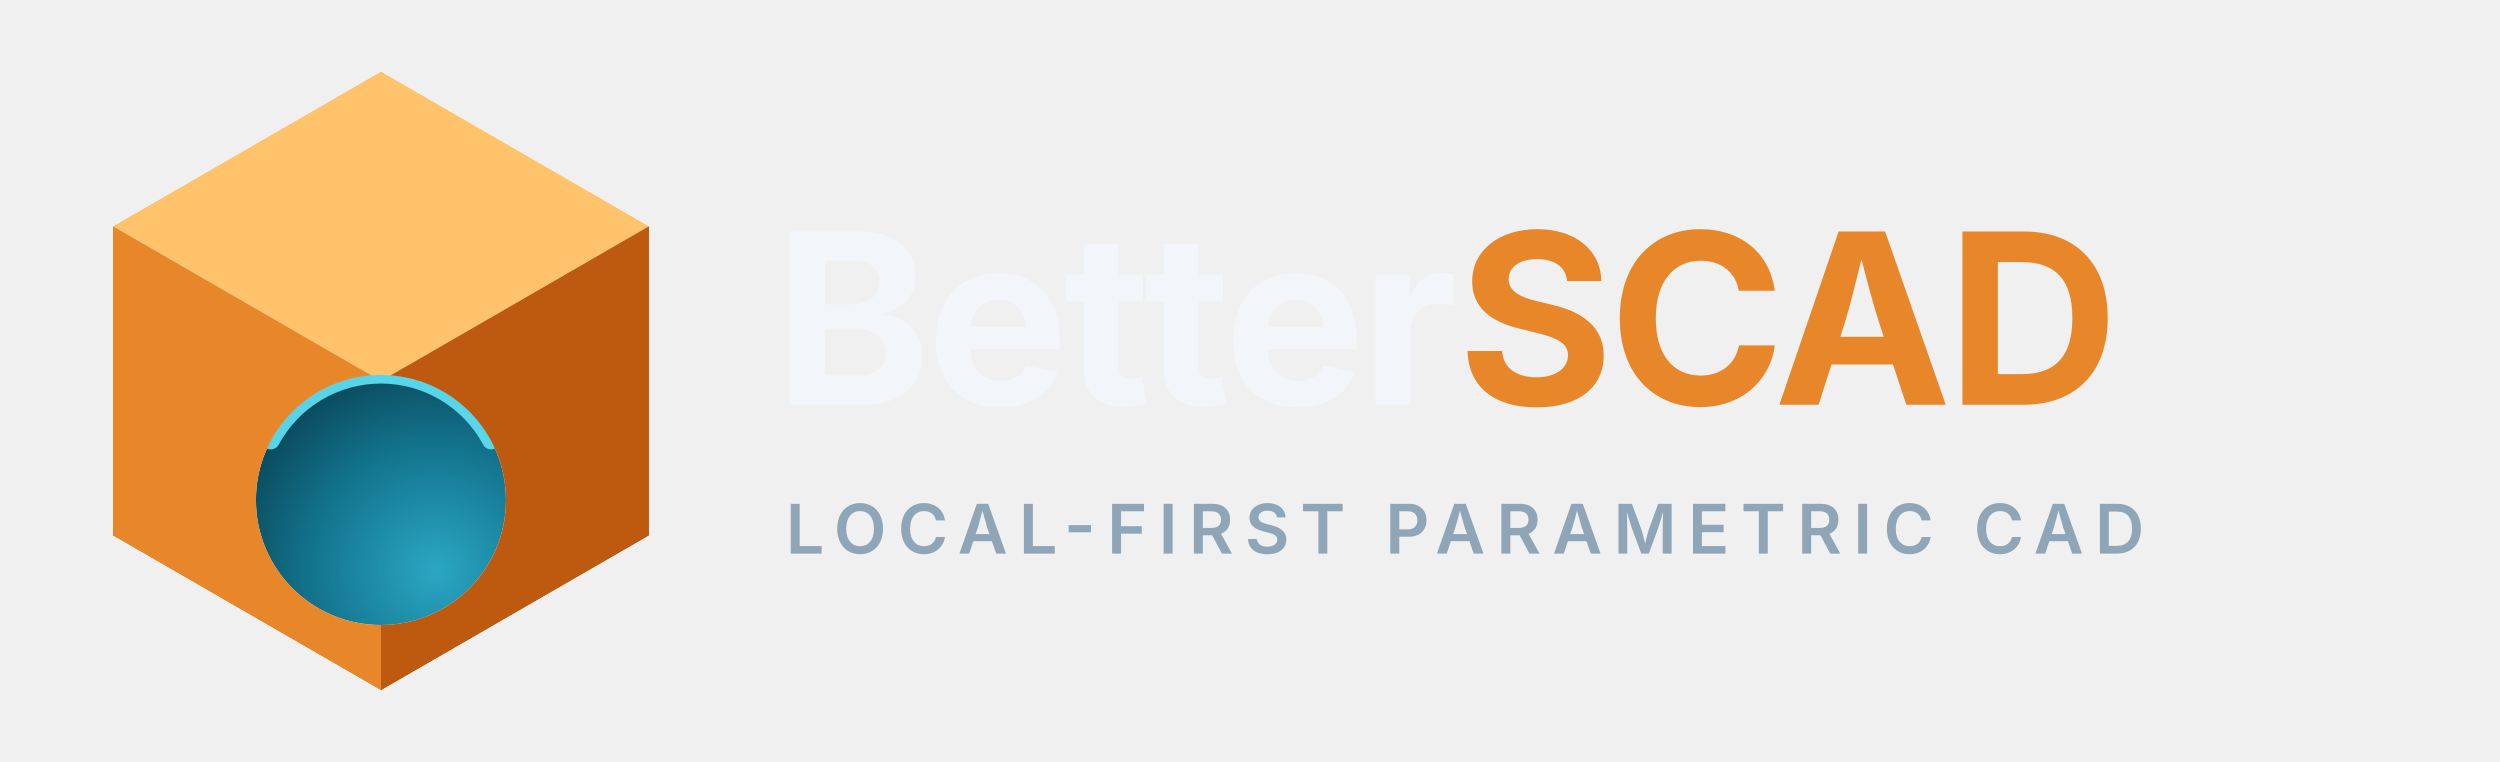
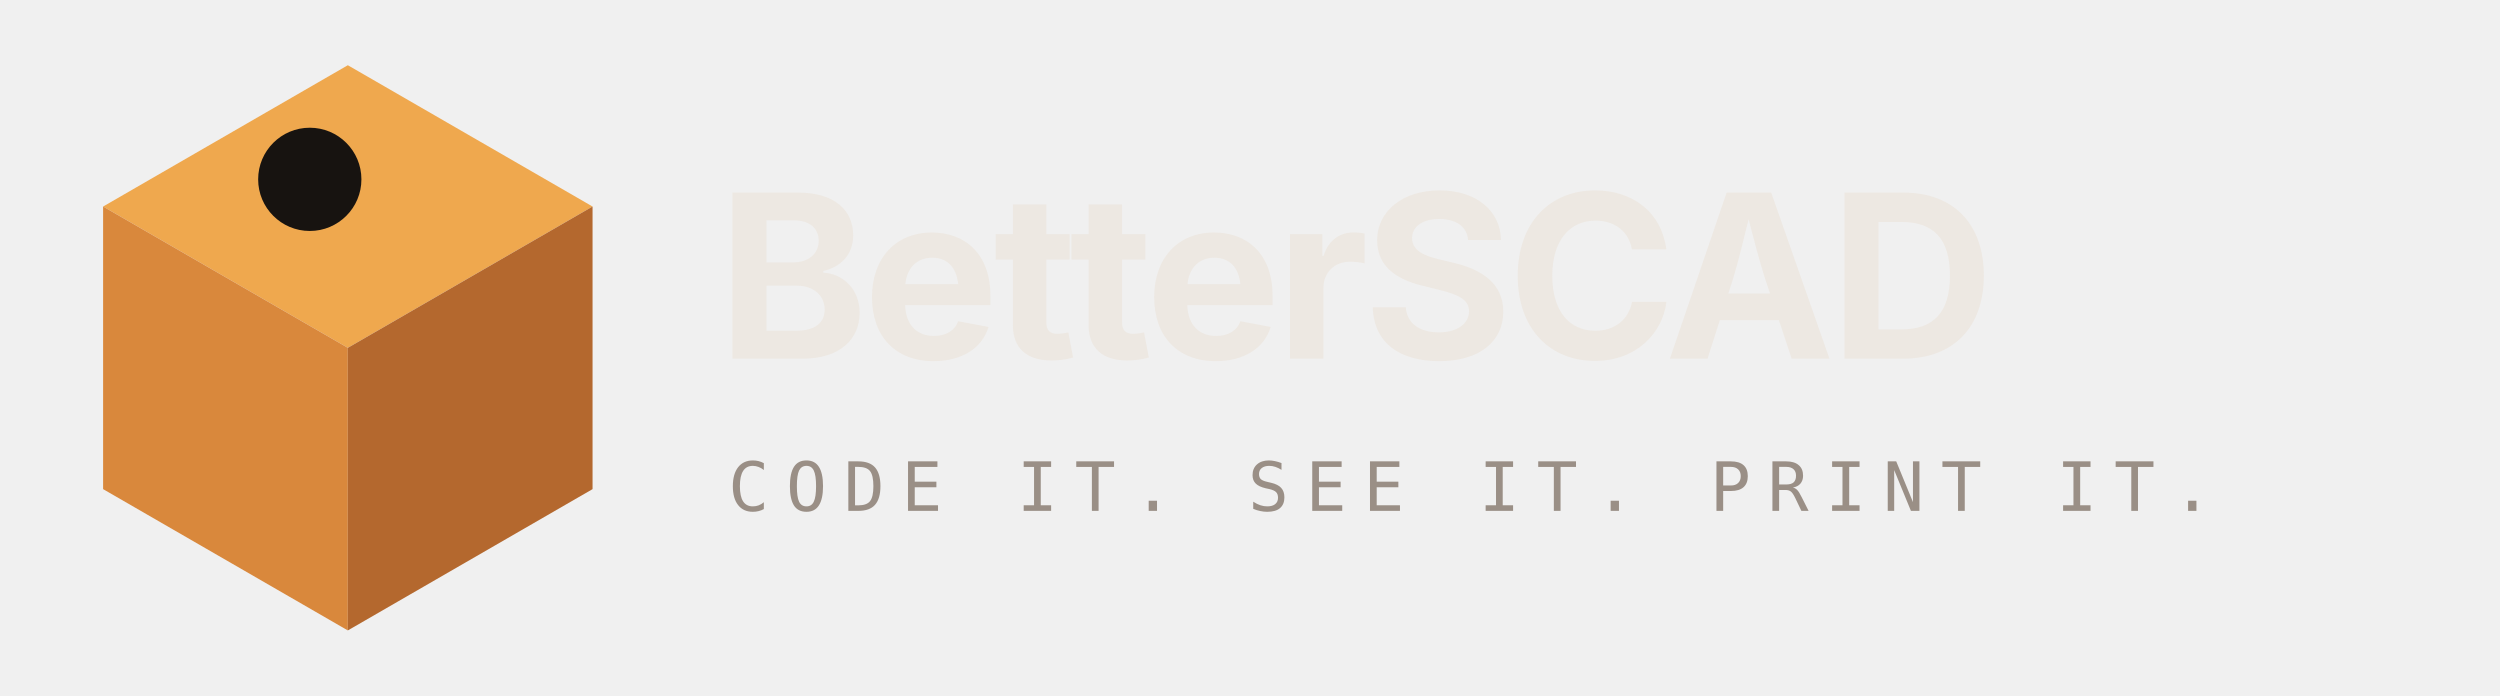
- <svg xmlns="http://www.w3.org/2000/svg" viewBox="0 0 420 128" width="420" height="128" role="img" aria-label="BetterSCAD — local-first parametric CAD">
-   <defs>
-     <radialGradient id="bs-cavity" cx="0.72" cy="0.78" r="0.95">
-       <stop offset="0" stop-color="#2AA7C4" />
-       <stop offset="0.55" stop-color="#12718A" />
-       <stop offset="1" stop-color="#083C4C" />
-     </radialGradient>
-     <clipPath id="bs-body">
-       <path d="M 64 12 L 109.03 38 L 109.03 90 L 64 116 L 18.97 90 L 18.97 38 Z" />
-     </clipPath>
-     <mask id="bs-cut">
-       <rect x="0" y="0" width="128" height="128" fill="#fff" />
-       <circle cx="64" cy="84" r="21" fill="#000" />
-     </mask>
-   </defs>
-   <g clip-path="url(#bs-body)">
-     <circle cx="64" cy="84" r="21" fill="url(#bs-cavity)" />
-     <path d="M 45.5 74 A 21 21 0 0 1 82.5 74" fill="none" stroke="#5FE3F7" stroke-width="3" stroke-linecap="round" opacity="0.9" />
-     <g mask="url(#bs-cut)">
-       <path d="M 64 12 L 109.03 38 L 64 64 L 18.97 38 Z" fill="#FFC46B" />
-       <path d="M 18.97 38 L 64 64 L 64 116 L 18.97 90 Z" fill="#E8862A" />
-       <path d="M 109.03 38 L 64 64 L 64 116 L 109.03 90 Z" fill="#BE5A10" />
-     </g>
+ <svg xmlns="http://www.w3.org/2000/svg" viewBox="0 0 460 128" width="460" height="128" role="img" aria-label="BetterSCAD — code it, see it, print it">
+   <g>
+     <path d="M 64 12 L 109.03 38 L 64 64 L 18.97 38 Z" fill="#efa84e" />
+     <path d="M 18.97 38 L 64 64 L 64 116 L 18.97 90 Z" fill="#d9883c" />
+     <path d="M 109.03 38 L 64 64 L 64 116 L 109.03 90 Z" fill="#b4682e" />
  </g>
-   <g font-family="'Inter', 'SF Pro Display', -apple-system, 'Segoe UI', Roboto, Helvetica, Arial, sans-serif">
-     <text x="130" y="68" font-size="40" font-weight="700" letter-spacing="-0.8" fill="#F2F6FA">Better<tspan fill="#E8862A">SCAD</tspan>
-     </text>
-     <text x="132" y="93" font-size="11.5" font-weight="600" letter-spacing="1.9" fill="#8FA5B8">LOCAL-FIRST PARAMETRIC CAD</text>
-   </g>
+   <circle cx="57" cy="33" r="9.5" fill="#171310" />
+   <text x="132" y="66" font-size="42" font-weight="700" letter-spacing="-1" font-family="'Inter', 'SF Pro Display', -apple-system, 'Segoe UI', Roboto, Helvetica, Arial, sans-serif" fill="#ede8e2">BetterSCAD</text>
+   <text x="134" y="94" font-size="12.5" font-weight="500" letter-spacing="3.1" font-family="'JetBrains Mono', 'SF Mono', Menlo, Consolas, monospace" fill="#9a8f86">CODE IT. SEE IT. PRINT IT.</text>
</svg>
